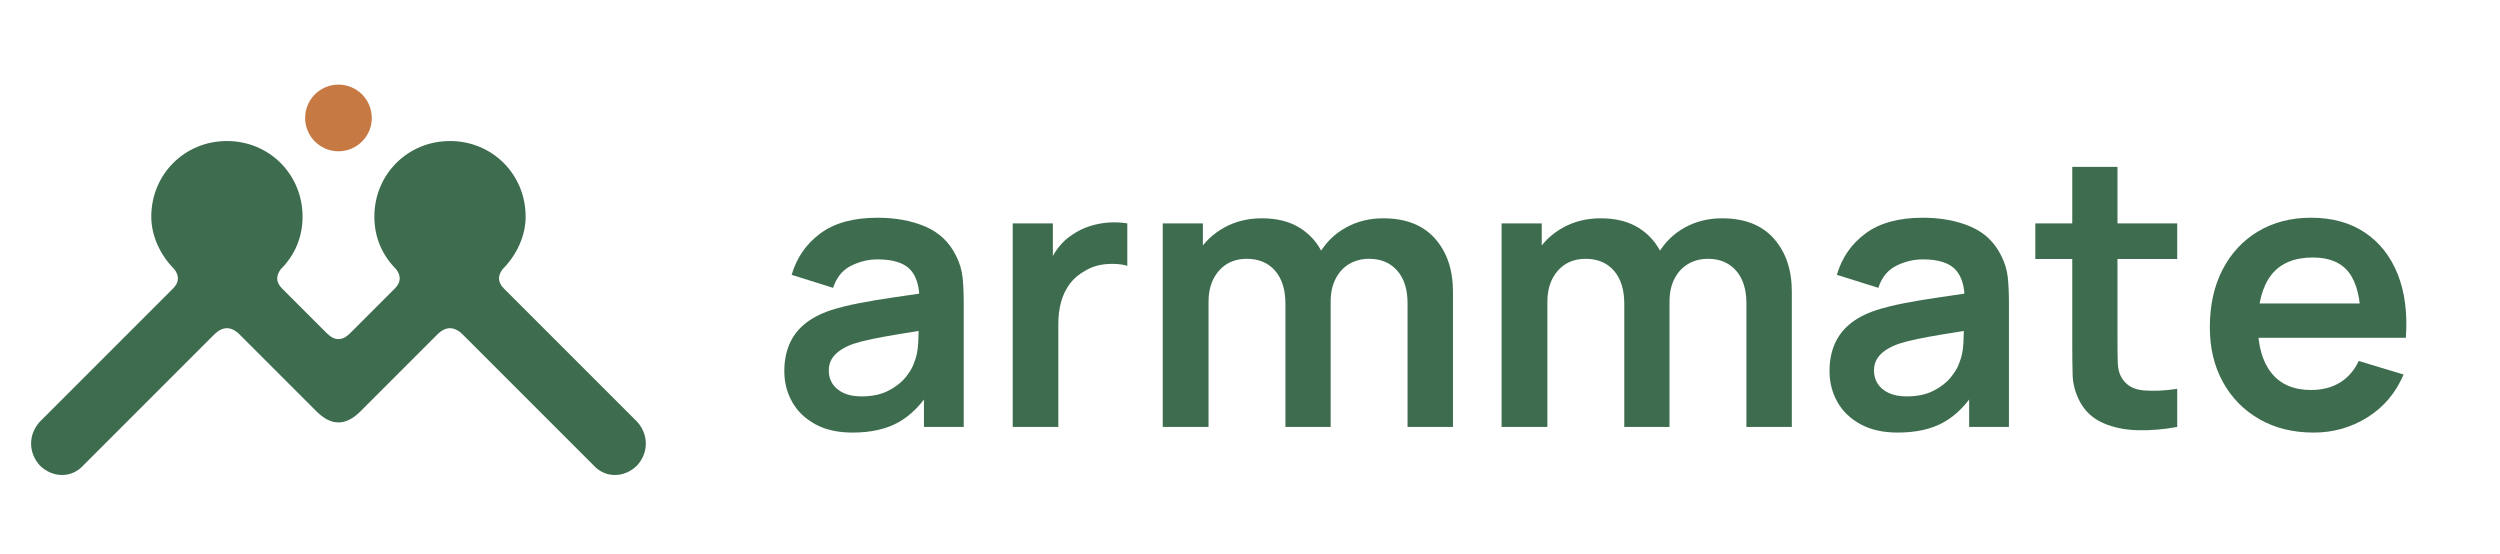
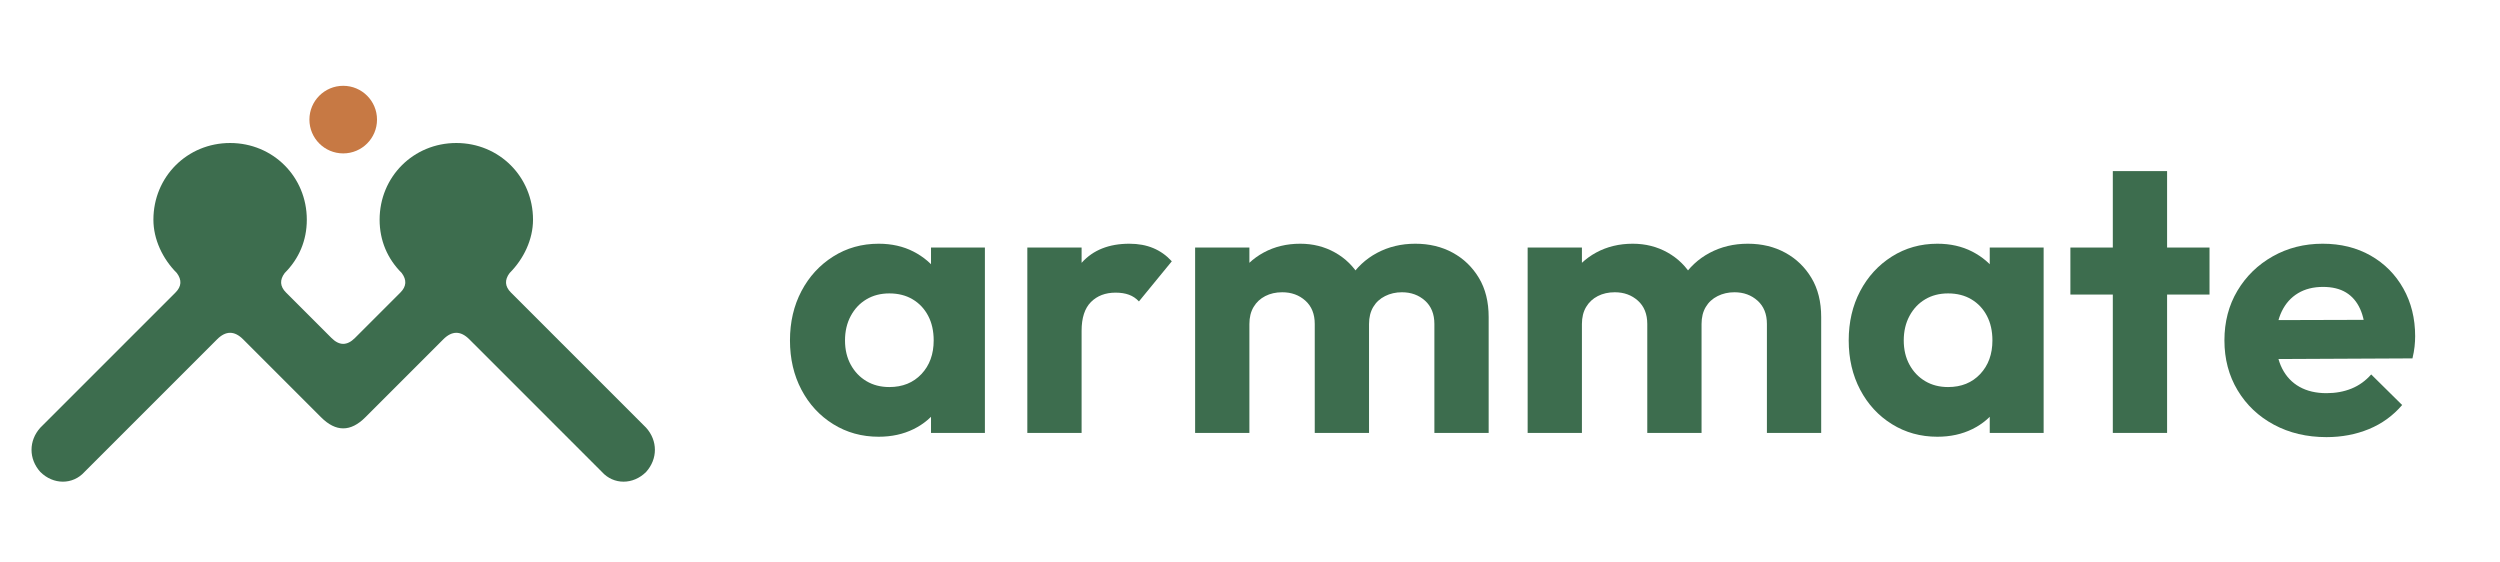
- <svg xmlns="http://www.w3.org/2000/svg" viewBox="0 0 650 144" role="img" aria-labelledby="title">
+ <svg xmlns="http://www.w3.org/2000/svg" viewBox="0 0 641 144" role="img" aria-labelledby="title">
  <g transform="translate(8 22) scale(.333333)">
    <path class="brand-people" d="M7 263 L111 159 Q118 152 112 144 C101 133 94 118 94 103 C94 70 120 44 153 44 C186 44 212 70 212 103 C212 119 206 133 195 144 Q189 152 196 159 L231 194 Q240 203 249 194 L284 159 Q291 152 285 144 C274 133 268 119 268 103 C268 70 294 44 327 44 C360 44 386 70 386 103 C386 118 379 133 368 144 Q362 152 369 159 L473 263 C482 273 482 287 473 297 C463 307 448 307 439 297 L337 195 Q327 185 317 195 L257 255 Q240 272 223 255 L163 195 Q153 185 143 195 L41 297 C32 307 17 307 7 297 C-2 287 -2 273 7 263 Z" fill="#3d6d4e" stroke="none" />
    <circle class="brand-sun" cx="240" cy="26" r="26" fill="#c77944" stroke="none" />
  </g>
-   <path d="M221.658 112.47Q215.925 112.47 211.956 110.29Q207.987 108.109 205.953 104.483Q203.92 100.857 203.92 96.496Q203.92 92.674 205.194 89.612Q206.468 86.549 209.114 84.32Q211.76 82.09 215.974 80.669Q219.159 79.64 223.447 78.807Q227.734 77.974 232.757 77.263Q237.779 76.553 243.267 75.72L239.053 78.121Q239.102 72.633 236.603 70.036Q234.104 67.439 228.175 67.439Q224.598 67.439 221.266 69.105Q217.934 70.771 216.611 74.838L205.831 71.457Q207.791 64.744 213.303 60.677Q218.816 56.61 228.175 56.61Q235.231 56.61 240.596 58.913Q245.962 61.216 248.559 66.459Q249.98 69.252 250.274 72.167Q250.568 75.083 250.568 78.513V111.0H240.229V99.534L241.944 101.396Q238.367 107.129 233.59 109.799Q228.812 112.47 221.658 112.47ZM224.01 103.062Q228.028 103.062 230.87 101.641Q233.712 100.22 235.403 98.162Q237.093 96.104 237.681 94.291Q238.612 92.037 238.734 89.121Q238.857 86.206 238.857 84.393L242.483 85.471Q237.142 86.304 233.32 86.941Q229.498 87.578 226.754 88.142Q224.01 88.705 221.903 89.391Q219.845 90.126 218.424 91.106Q217.003 92.086 216.243 93.36Q215.484 94.634 215.484 96.349Q215.484 98.309 216.464 99.803Q217.444 101.298 219.331 102.18Q221.217 103.062 224.01 103.062Z" fill="#3d6d4e" />
-   <path d="M263.308 111.0V58.08H273.745V70.967L272.471 69.301Q273.451 66.655 275.092 64.475Q276.734 62.294 279.037 60.873Q280.997 59.55 283.373 58.79Q285.75 58.031 288.249 57.859Q290.748 57.688 293.1 58.08V69.105Q290.748 68.419 287.685 68.664Q284.623 68.909 282.173 70.379Q279.723 71.702 278.179 73.76Q276.636 75.818 275.901 78.44Q275.166 81.061 275.166 84.099V111.0Z" fill="#3d6d4e" />
-   <path d="M365.963 111.0V78.856Q365.963 73.417 363.268 70.355Q360.573 67.292 355.967 67.292Q353.125 67.292 350.871 68.59Q348.617 69.889 347.294 72.412Q345.971 74.936 345.971 78.415L340.728 75.328Q340.679 69.84 343.202 65.65Q345.726 61.461 350.038 59.109Q354.35 56.757 359.642 56.757Q368.413 56.757 373.092 62.025Q377.772 67.292 377.772 75.867V111.0ZM302.312 111.0V58.08H312.749V74.495H314.219V111.0ZM334.211 111.0V79.003Q334.211 73.466 331.516 70.379Q328.821 67.292 324.166 67.292Q319.658 67.292 316.938 70.379Q314.219 73.466 314.219 78.415L308.927 74.887Q308.927 69.742 311.475 65.626Q314.023 61.51 318.359 59.133Q322.696 56.757 328.086 56.757Q334.015 56.757 338.008 59.28Q342.002 61.804 343.986 66.141Q345.971 70.477 345.971 75.916V111.0Z" fill="#3d6d4e" />
-   <path d="M454.065 111.0V78.856Q454.065 73.417 451.37 70.355Q448.675 67.292 444.069 67.292Q441.227 67.292 438.973 68.59Q436.719 69.889 435.396 72.412Q434.073 74.936 434.073 78.415L428.83 75.328Q428.781 69.84 431.304 65.65Q433.828 61.461 438.14 59.109Q442.452 56.757 447.744 56.757Q456.515 56.757 461.194 62.025Q465.874 67.292 465.874 75.867V111.0ZM390.414 111.0V58.08H400.851V74.495H402.321V111.0ZM422.313 111.0V79.003Q422.313 73.466 419.618 70.379Q416.923 67.292 412.268 67.292Q407.76 67.292 405.04 70.379Q402.321 73.466 402.321 78.415L397.029 74.887Q397.029 69.742 399.577 65.626Q402.125 61.51 406.461 59.133Q410.798 56.757 416.188 56.757Q422.117 56.757 426.11 59.28Q430.104 61.804 432.088 66.141Q434.073 70.477 434.073 75.916V111.0Z" fill="#3d6d4e" />
-   <path d="M493.412 112.47Q487.679 112.47 483.71 110.29Q479.741 108.109 477.707 104.483Q475.674 100.857 475.674 96.496Q475.674 92.674 476.948 89.612Q478.222 86.549 480.868 84.32Q483.514 82.09 487.728 80.669Q490.913 79.64 495.2 78.807Q499.488 77.974 504.51 77.263Q509.533 76.553 515.021 75.72L510.807 78.121Q510.856 72.633 508.357 70.036Q505.858 67.439 499.929 67.439Q496.352 67.439 493.02 69.105Q489.688 70.771 488.365 74.838L477.585 71.457Q479.545 64.744 485.057 60.677Q490.57 56.61 499.929 56.61Q506.985 56.61 512.35 58.913Q517.716 61.216 520.313 66.459Q521.734 69.252 522.028 72.167Q522.322 75.083 522.322 78.513V111.0H511.983V99.534L513.698 101.396Q510.121 107.129 505.343 109.799Q500.566 112.47 493.412 112.47ZM495.764 103.062Q499.782 103.062 502.624 101.641Q505.466 100.22 507.156 98.162Q508.847 96.104 509.435 94.291Q510.366 92.037 510.488 89.121Q510.611 86.206 510.611 84.393L514.237 85.471Q508.896 86.304 505.074 86.941Q501.252 87.578 498.508 88.142Q495.764 88.705 493.657 89.391Q491.599 90.126 490.178 91.106Q488.757 92.086 487.997 93.36Q487.238 94.634 487.238 96.349Q487.238 98.309 488.218 99.803Q489.198 101.298 491.084 102.18Q492.971 103.062 495.764 103.062Z" fill="#3d6d4e" />
-   <path d="M566.079 111.0Q560.836 111.98 555.813 111.858Q550.791 111.735 546.822 109.995Q542.853 108.256 540.795 104.483Q538.982 101.053 538.884 97.476Q538.786 93.899 538.786 89.391V43.38H550.546V88.705Q550.546 91.89 550.619 94.291Q550.693 96.692 551.624 98.211Q553.388 101.151 557.259 101.494Q561.13 101.837 566.079 101.102ZM529.182 67.341V58.08H566.079V67.341Z" fill="#3d6d4e" />
-   <path d="M601.555 112.47Q593.519 112.47 587.443 108.991Q581.367 105.512 577.961 99.338Q574.556 93.164 574.556 85.128Q574.556 76.455 577.888 70.06Q581.22 63.666 587.149 60.138Q593.078 56.61 600.869 56.61Q609.101 56.61 614.858 60.456Q620.616 64.303 623.409 71.31Q626.202 78.317 625.516 87.823H613.805V83.511Q613.756 74.887 610.767 70.918Q607.778 66.949 601.359 66.949Q594.107 66.949 590.579 71.433Q587.051 75.916 587.051 84.54Q587.051 92.576 590.579 96.986Q594.107 101.396 600.869 101.396Q605.23 101.396 608.39 99.46Q611.551 97.525 613.266 93.85L624.928 97.378Q621.89 104.532 615.544 108.501Q609.199 112.47 601.555 112.47ZM583.327 87.823V78.905H619.734V87.823Z" fill="#3d6d4e" />
+   <path d="M225.284 111.98Q218.816 111.98 213.622 108.746Q208.428 105.512 205.488 99.926Q202.548 94.34 202.548 87.284Q202.548 80.228 205.488 74.642Q208.428 69.056 213.622 65.773Q218.816 62.49 225.284 62.49Q230.282 62.49 234.202 64.499Q238.122 66.508 240.572 69.938Q243.022 73.368 243.316 77.876V96.692Q243.022 101.102 240.621 104.581Q238.22 108.06 234.251 110.02Q230.282 111.98 225.284 111.98ZM228.028 99.24Q233.124 99.24 236.26 95.908Q239.396 92.576 239.396 87.284Q239.396 83.658 237.975 80.963Q236.554 78.268 234.006 76.749Q231.458 75.23 228.028 75.23Q224.696 75.23 222.148 76.749Q219.6 78.268 218.13 81.012Q216.66 83.756 216.66 87.284Q216.66 90.812 218.13 93.507Q219.6 96.202 222.148 97.721Q224.696 99.24 228.028 99.24ZM238.71 111.0V98.26L240.866 86.696L238.71 75.23V63.47H252.528V111.0Z" fill="#3d6d4e" />
+   <path d="M263.406 111.0V63.47H277.322V111.0ZM277.322 84.834 271.638 80.718Q273.01 72.192 277.371 67.341Q281.732 62.49 289.572 62.49Q293.002 62.49 295.697 63.617Q298.392 64.744 300.45 66.998L292.022 77.288Q290.944 76.112 289.474 75.573Q288.004 75.034 286.044 75.034Q282.124 75.034 279.723 77.435Q277.322 79.836 277.322 84.834Z" fill="#3d6d4e" />
+   <path d="M306.428 111.0V63.47H320.344V111.0ZM337.102 111.0V83.07Q337.102 79.248 334.701 77.092Q332.3 74.936 328.772 74.936Q326.322 74.936 324.411 75.916Q322.5 76.896 321.422 78.709Q320.344 80.522 320.344 83.07L314.954 80.62Q314.954 75.034 317.404 71.016Q319.854 66.998 324.019 64.744Q328.184 62.49 333.378 62.49Q338.278 62.49 342.296 64.744Q346.314 66.998 348.666 71.016Q351.018 75.034 351.018 80.62V111.0ZM367.776 111.0V83.07Q367.776 79.248 365.375 77.092Q362.974 74.936 359.446 74.936Q357.094 74.936 355.134 75.916Q353.174 76.896 352.096 78.709Q351.018 80.522 351.018 83.07L342.982 81.698Q343.276 75.818 345.971 71.506Q348.666 67.194 353.076 64.842Q357.486 62.49 362.876 62.49Q368.266 62.49 372.48 64.793Q376.694 67.096 379.193 71.261Q381.692 75.426 381.692 81.306V111.0Z" fill="#3d6d4e" />
+   <path d="M391.688 111.0V63.47H405.604V111.0ZM422.362 111.0V83.07Q422.362 79.248 419.961 77.092Q417.56 74.936 414.032 74.936Q411.582 74.936 409.671 75.916Q407.76 76.896 406.682 78.709Q405.604 80.522 405.604 83.07L400.214 80.62Q400.214 75.034 402.664 71.016Q405.114 66.998 409.279 64.744Q413.444 62.49 418.638 62.49Q423.538 62.49 427.556 64.744Q431.574 66.998 433.926 71.016Q436.278 75.034 436.278 80.62V111.0ZM453.036 111.0V83.07Q453.036 79.248 450.635 77.092Q448.234 74.936 444.706 74.936Q442.354 74.936 440.394 75.916Q438.434 76.896 437.356 78.709Q436.278 80.522 436.278 83.07L428.242 81.698Q428.536 75.818 431.231 71.506Q433.926 67.194 438.336 64.842Q442.746 62.49 448.136 62.49Q453.526 62.49 457.74 64.793Q461.954 67.096 464.453 71.261Q466.952 75.426 466.952 81.306V111.0Z" fill="#3d6d4e" />
+   <path d="M496.744 111.98Q490.276 111.98 485.082 108.746Q479.888 105.512 476.948 99.926Q474.008 94.34 474.008 87.284Q474.008 80.228 476.948 74.642Q479.888 69.056 485.082 65.773Q490.276 62.49 496.744 62.49Q501.742 62.49 505.662 64.499Q509.582 66.508 512.032 69.938Q514.482 73.368 514.776 77.876V96.692Q514.482 101.102 512.081 104.581Q509.68 108.06 505.711 110.02Q501.742 111.98 496.744 111.98ZM499.488 99.24Q504.584 99.24 507.72 95.908Q510.856 92.576 510.856 87.284Q510.856 83.658 509.435 80.963Q508.014 78.268 505.466 76.749Q502.918 75.23 499.488 75.23Q496.156 75.23 493.608 76.749Q491.06 78.268 489.59 81.012Q488.12 83.756 488.12 87.284Q488.12 90.812 489.59 93.507Q491.06 96.202 493.608 97.721Q496.156 99.24 499.488 99.24ZM510.17 111.0V98.26L512.326 86.696L510.17 75.23V63.47H523.988V111.0Z" fill="#3d6d4e" />
+   <path d="M541.726 111.0V43.87H555.642V111.0ZM530.848 75.524V63.47H566.52V75.524Z" fill="#3d6d4e" />
+   <path d="M596.508 112.078Q588.962 112.078 583.033 108.893Q577.104 105.708 573.723 100.073Q570.342 94.438 570.342 87.284Q570.342 80.13 573.674 74.544Q577.006 68.958 582.739 65.724Q588.472 62.49 595.528 62.49Q602.486 62.49 607.827 65.528Q613.168 68.566 616.206 73.956Q619.244 79.346 619.244 86.206Q619.244 87.48 619.097 88.852Q618.95 90.224 618.558 91.89L578.084 92.086V82.09L612.384 81.992L606.504 86.206Q606.406 81.992 605.132 79.199Q603.858 76.406 601.506 74.985Q599.154 73.564 595.626 73.564Q591.902 73.564 589.207 75.181Q586.512 76.798 585.042 79.836Q583.572 82.874 583.572 87.088Q583.572 91.4 585.14 94.487Q586.708 97.574 589.599 99.191Q592.49 100.808 596.508 100.808Q600.036 100.808 602.927 99.632Q605.818 98.456 607.974 96.006L615.912 103.846Q612.384 107.962 607.386 110.02Q602.388 112.078 596.508 112.078Z" fill="#3d6d4e" />
</svg>
